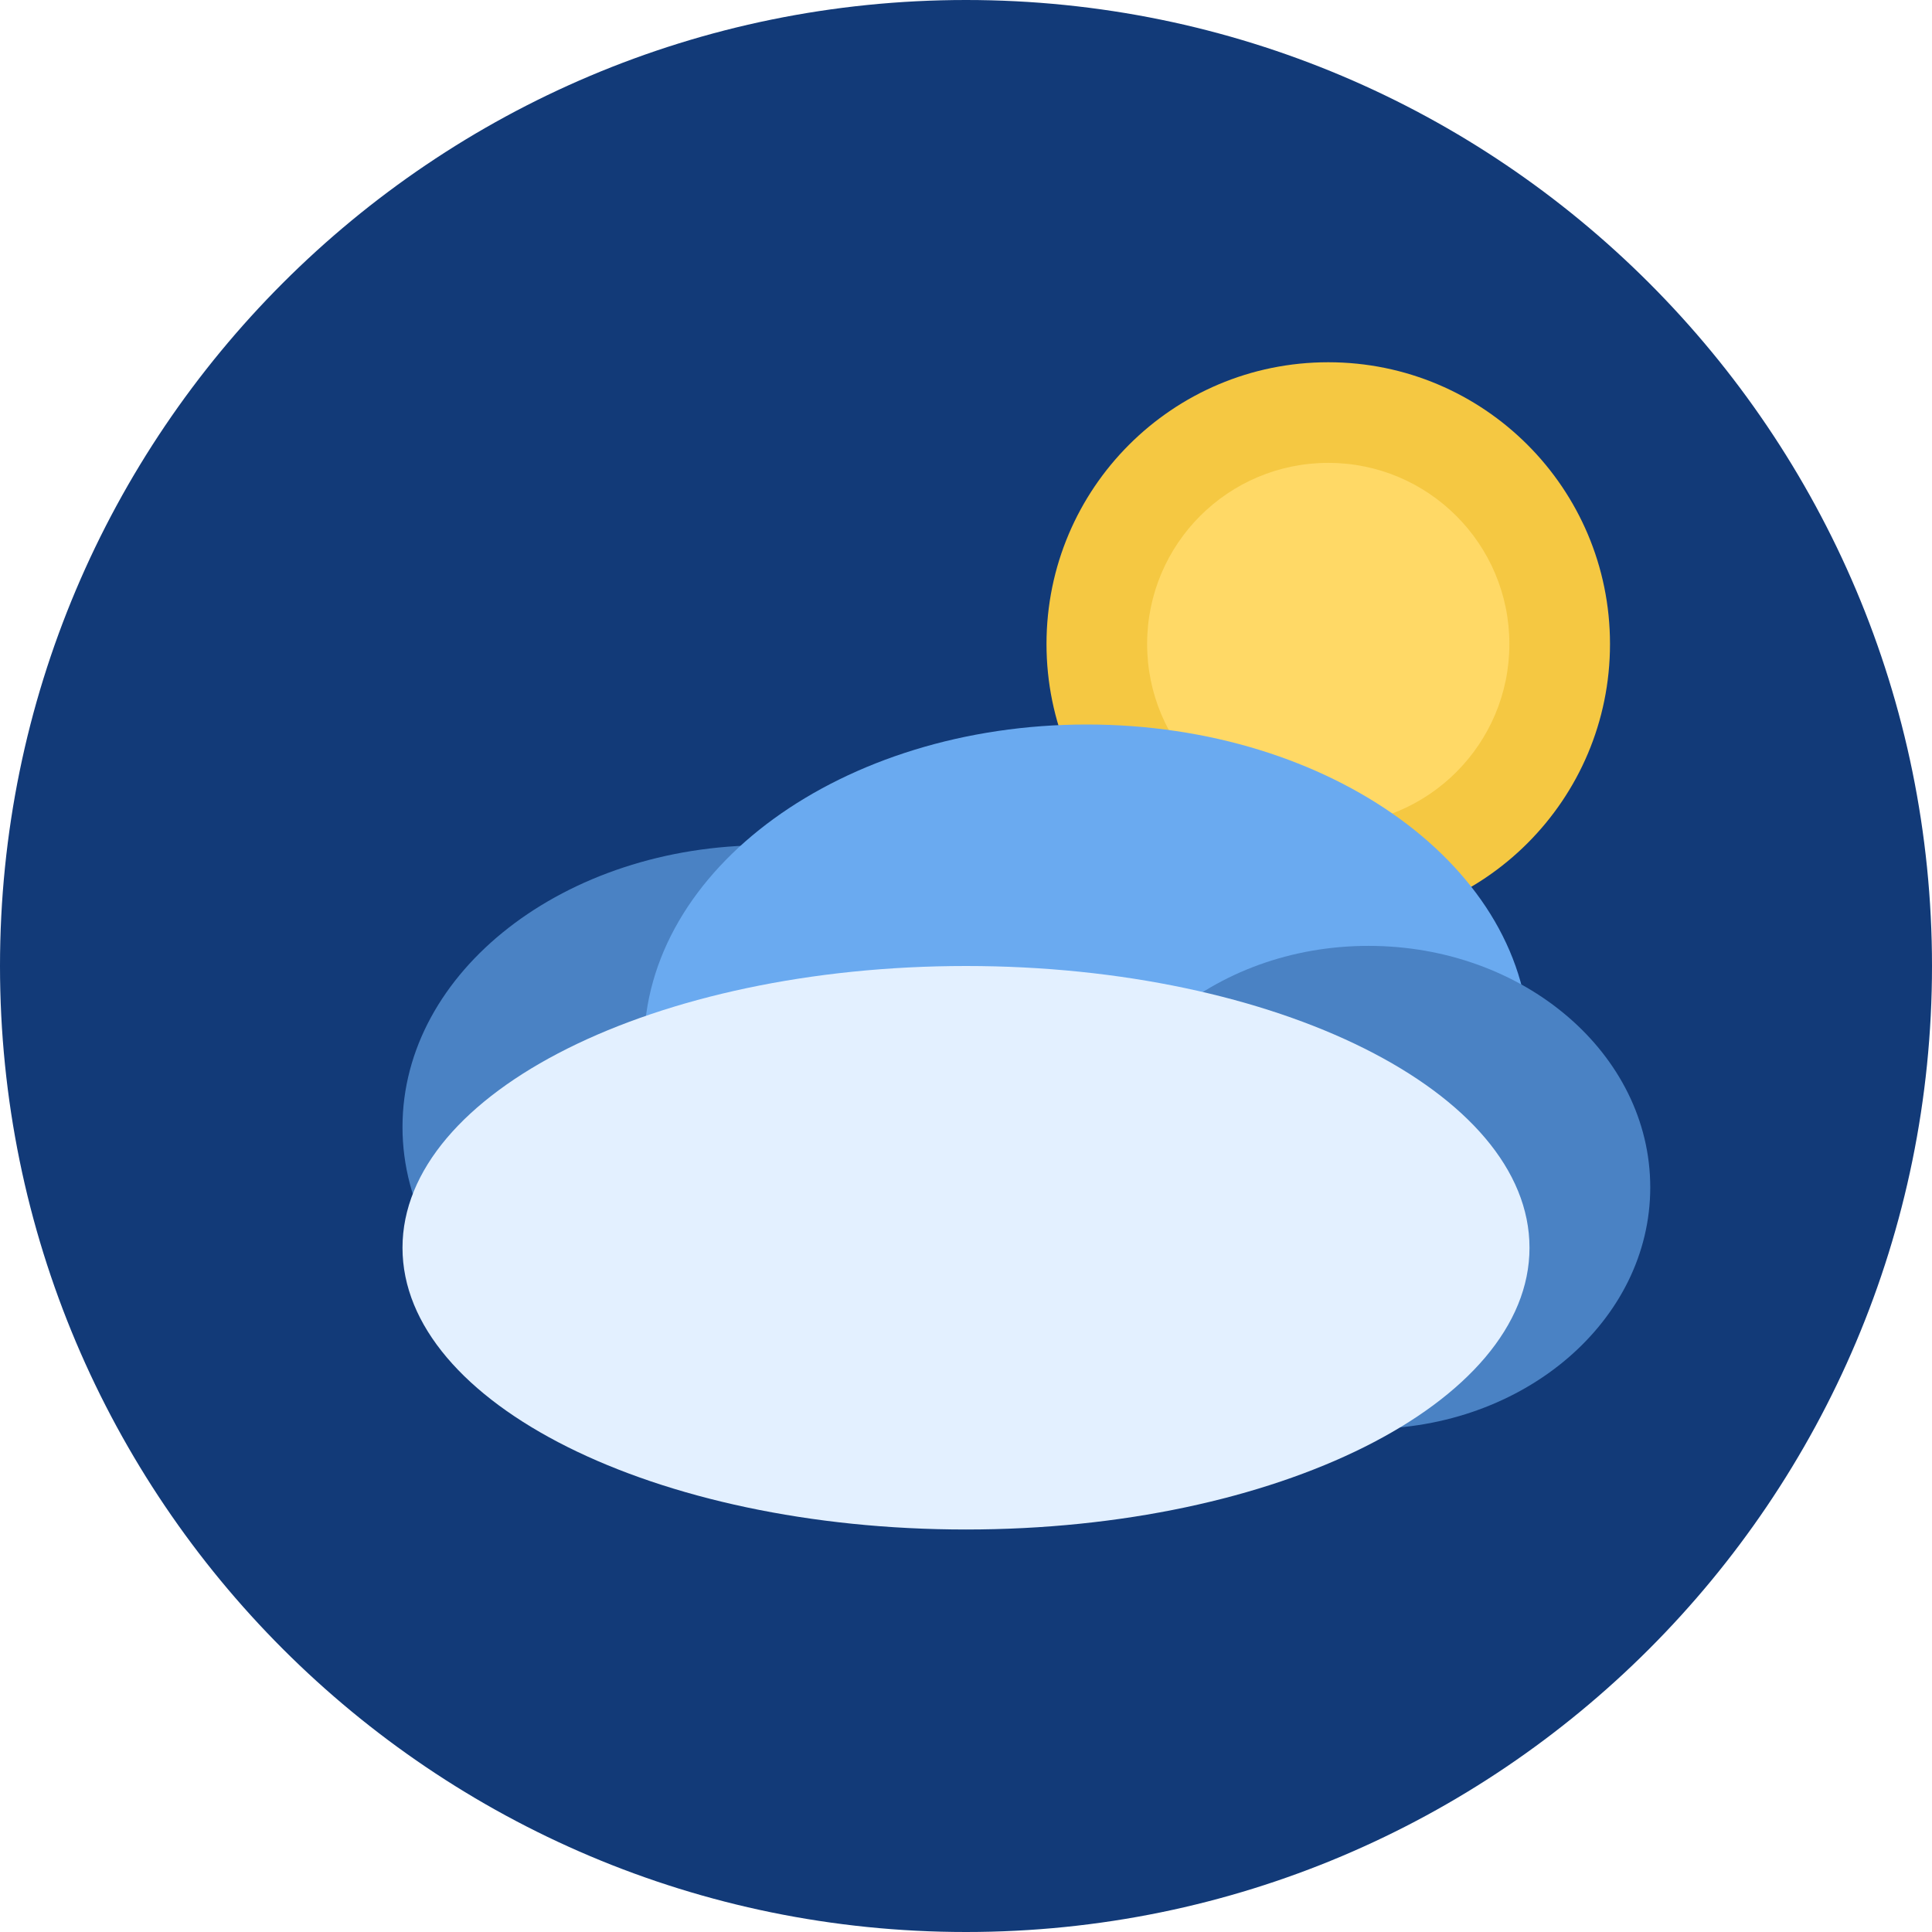
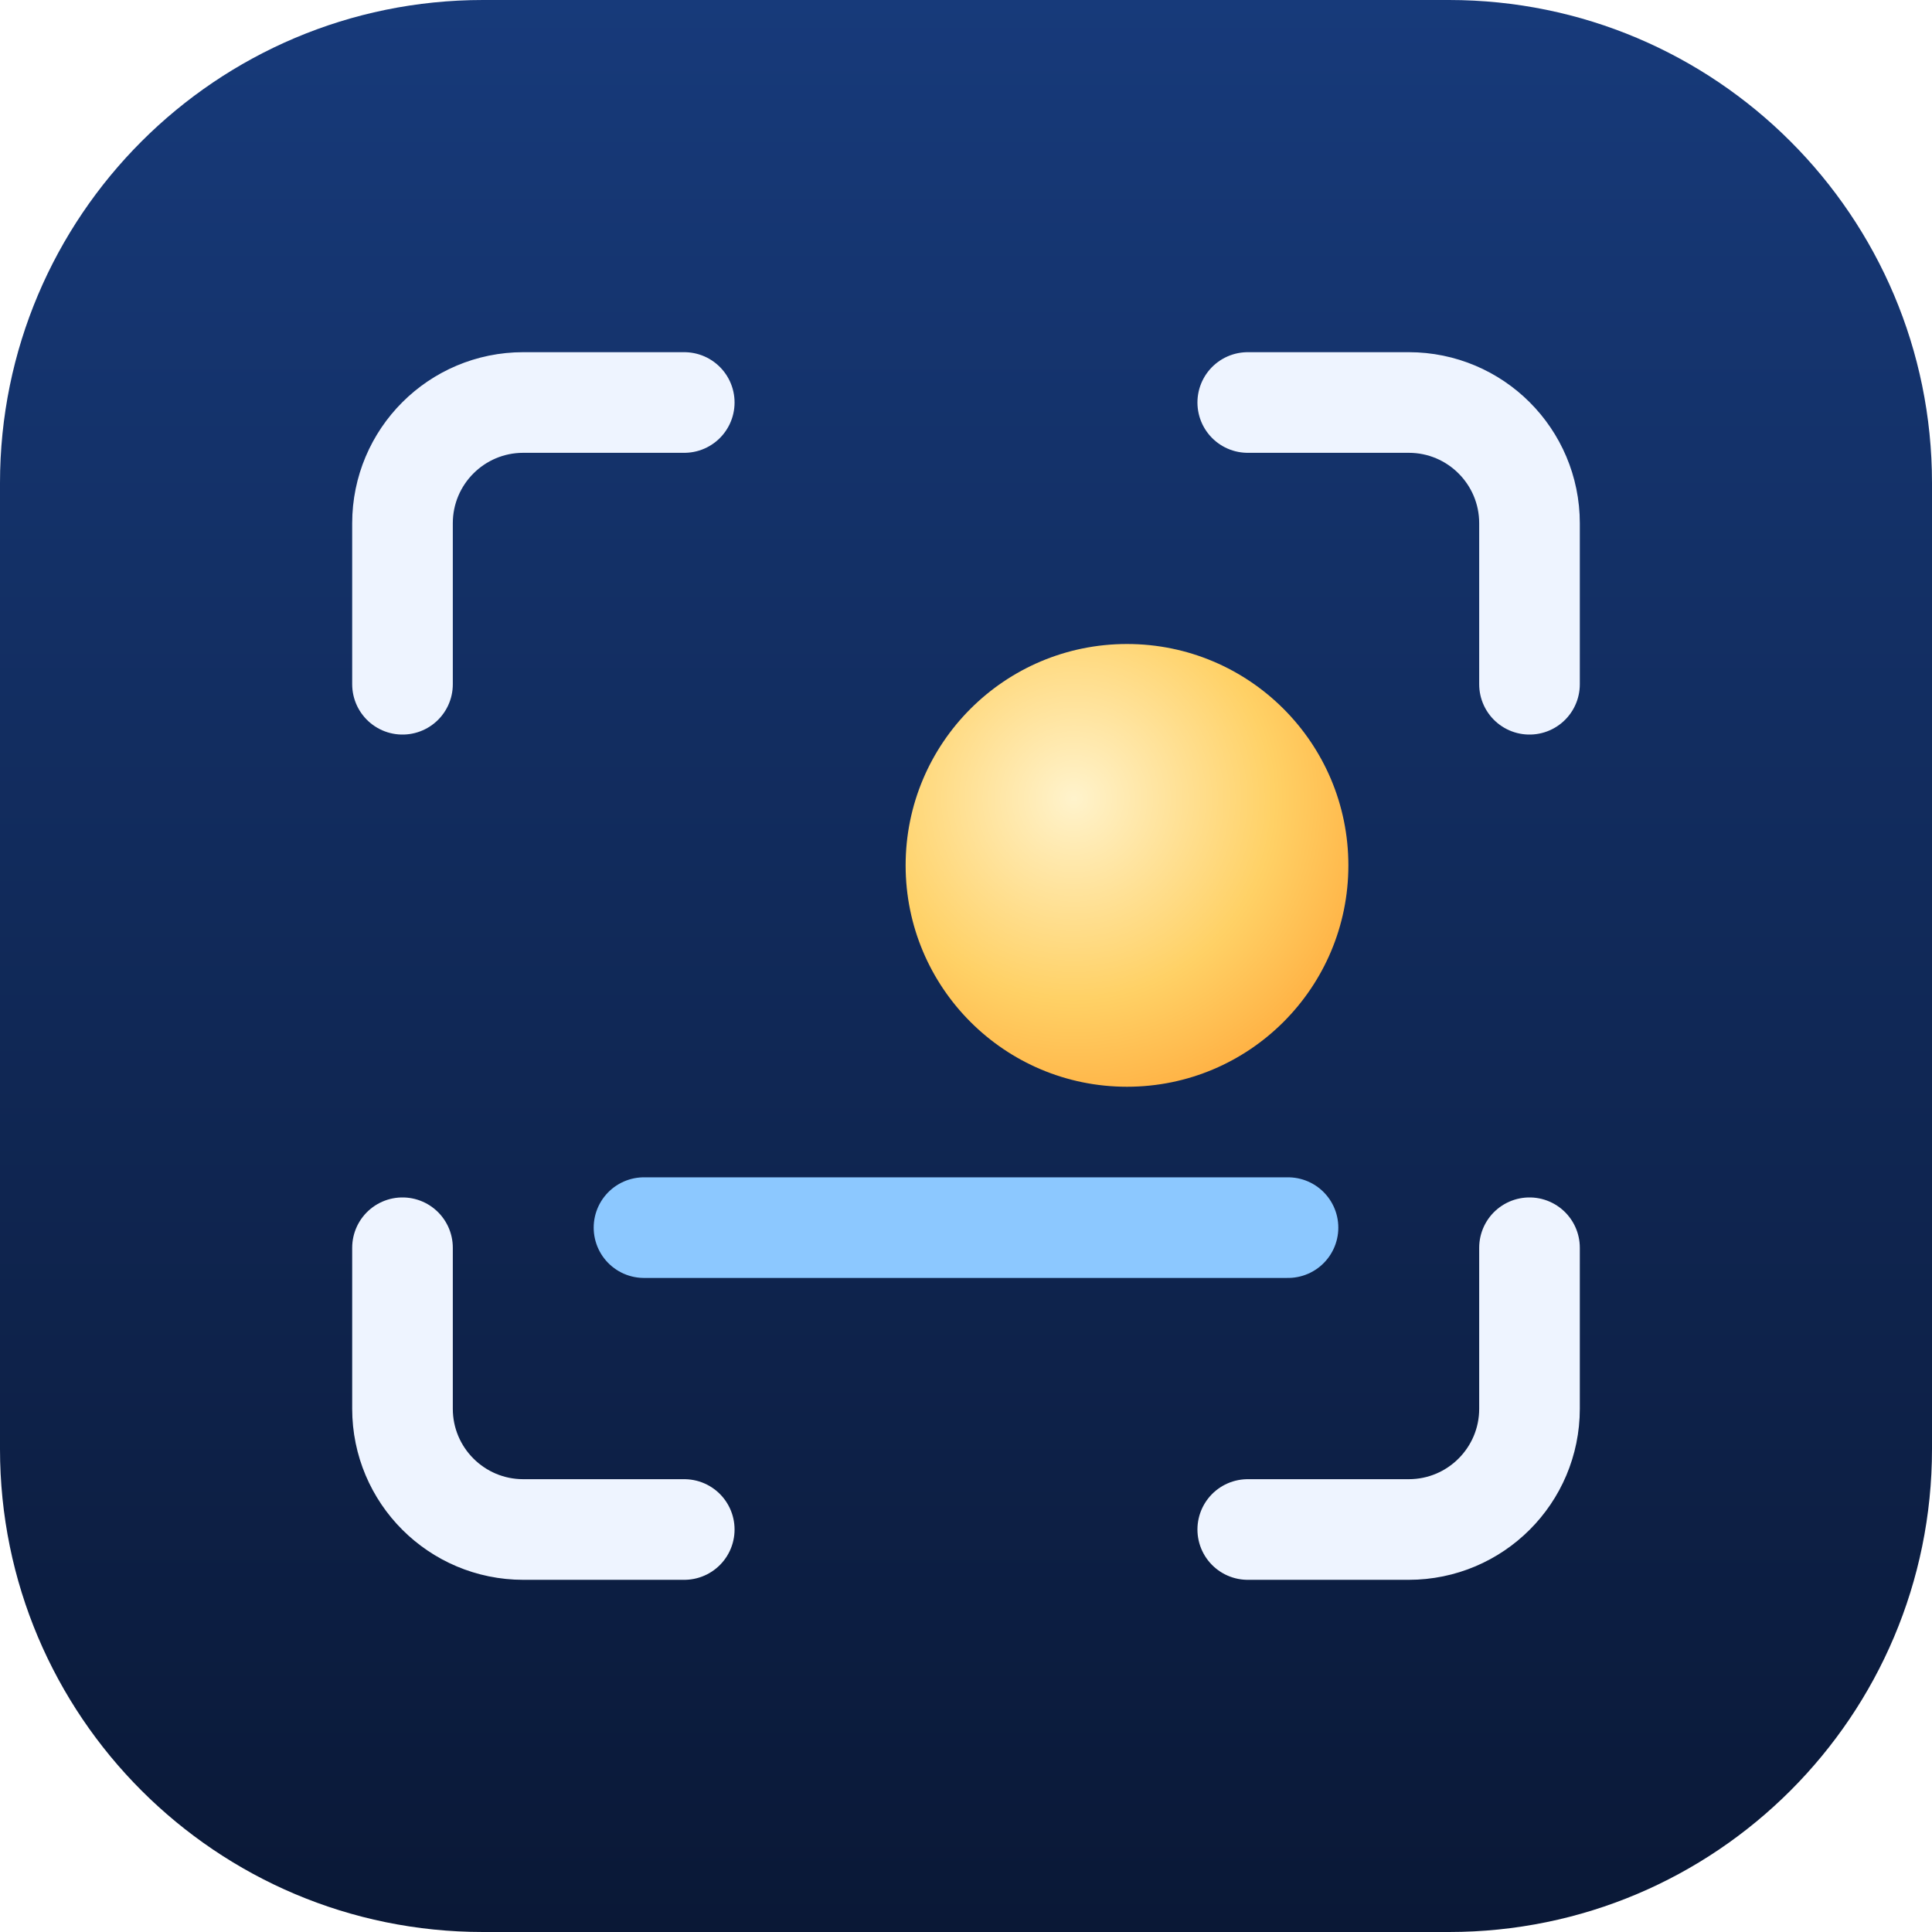
<svg xmlns="http://www.w3.org/2000/svg" viewBox="0 0 48 48" fill="none">
-   <circle cx="24" cy="24" r="24" fill="#123a78" />
-   <circle cx="33" cy="16" r="7" fill="#f5c842" />
-   <circle cx="33" cy="16" r="4.5" fill="#ffd966" />
-   <ellipse cx="19" cy="28" rx="9" ry="7" fill="#4a82c4" />
-   <ellipse cx="27" cy="26" rx="11" ry="8" fill="#6aaaf0" />
-   <ellipse cx="34" cy="29.5" rx="7" ry="6" fill="#4a82c4" />
-   <ellipse cx="24" cy="31" rx="14" ry="7" fill="#e3f0ff" />
+   <defs>
+     <linearGradient id="mark-bg" x1="0" y1="0" x2="0" y2="48" gradientUnits="userSpaceOnUse">
+       <stop stop-color="#173a7a" />
+       <stop offset="1" stop-color="#0a1836" />
+     </linearGradient>
+     <radialGradient id="mark-sun" cx="0.38" cy="0.35" r="0.75">
+       <stop stop-color="#fff3cc" />
+       <stop offset="0.6" stop-color="#ffd166" />
+       <stop offset="1" stop-color="#ffab3d" />
+     </radialGradient>
+   </defs>
+   <rect width="48" height="48" rx="12" fill="url(#mark-bg)" />
+   <path d="M10 17v-4a3 3 0 0 1 3-3h4M31 10h4a3 3 0 0 1 3 3v4M38 31v4a3 3 0 0 1-3 3h-4M17 38h-4a3 3 0 0 1-3-3v-4" stroke="#eef4ff" stroke-width="2.5" stroke-linecap="round" />
+   <circle cx="28" cy="21.5" r="5.5" fill="url(#mark-sun)" />
+   <path d="M16 30.5h16" stroke="#8cc8ff" stroke-width="2.5" stroke-linecap="round" />
</svg>
